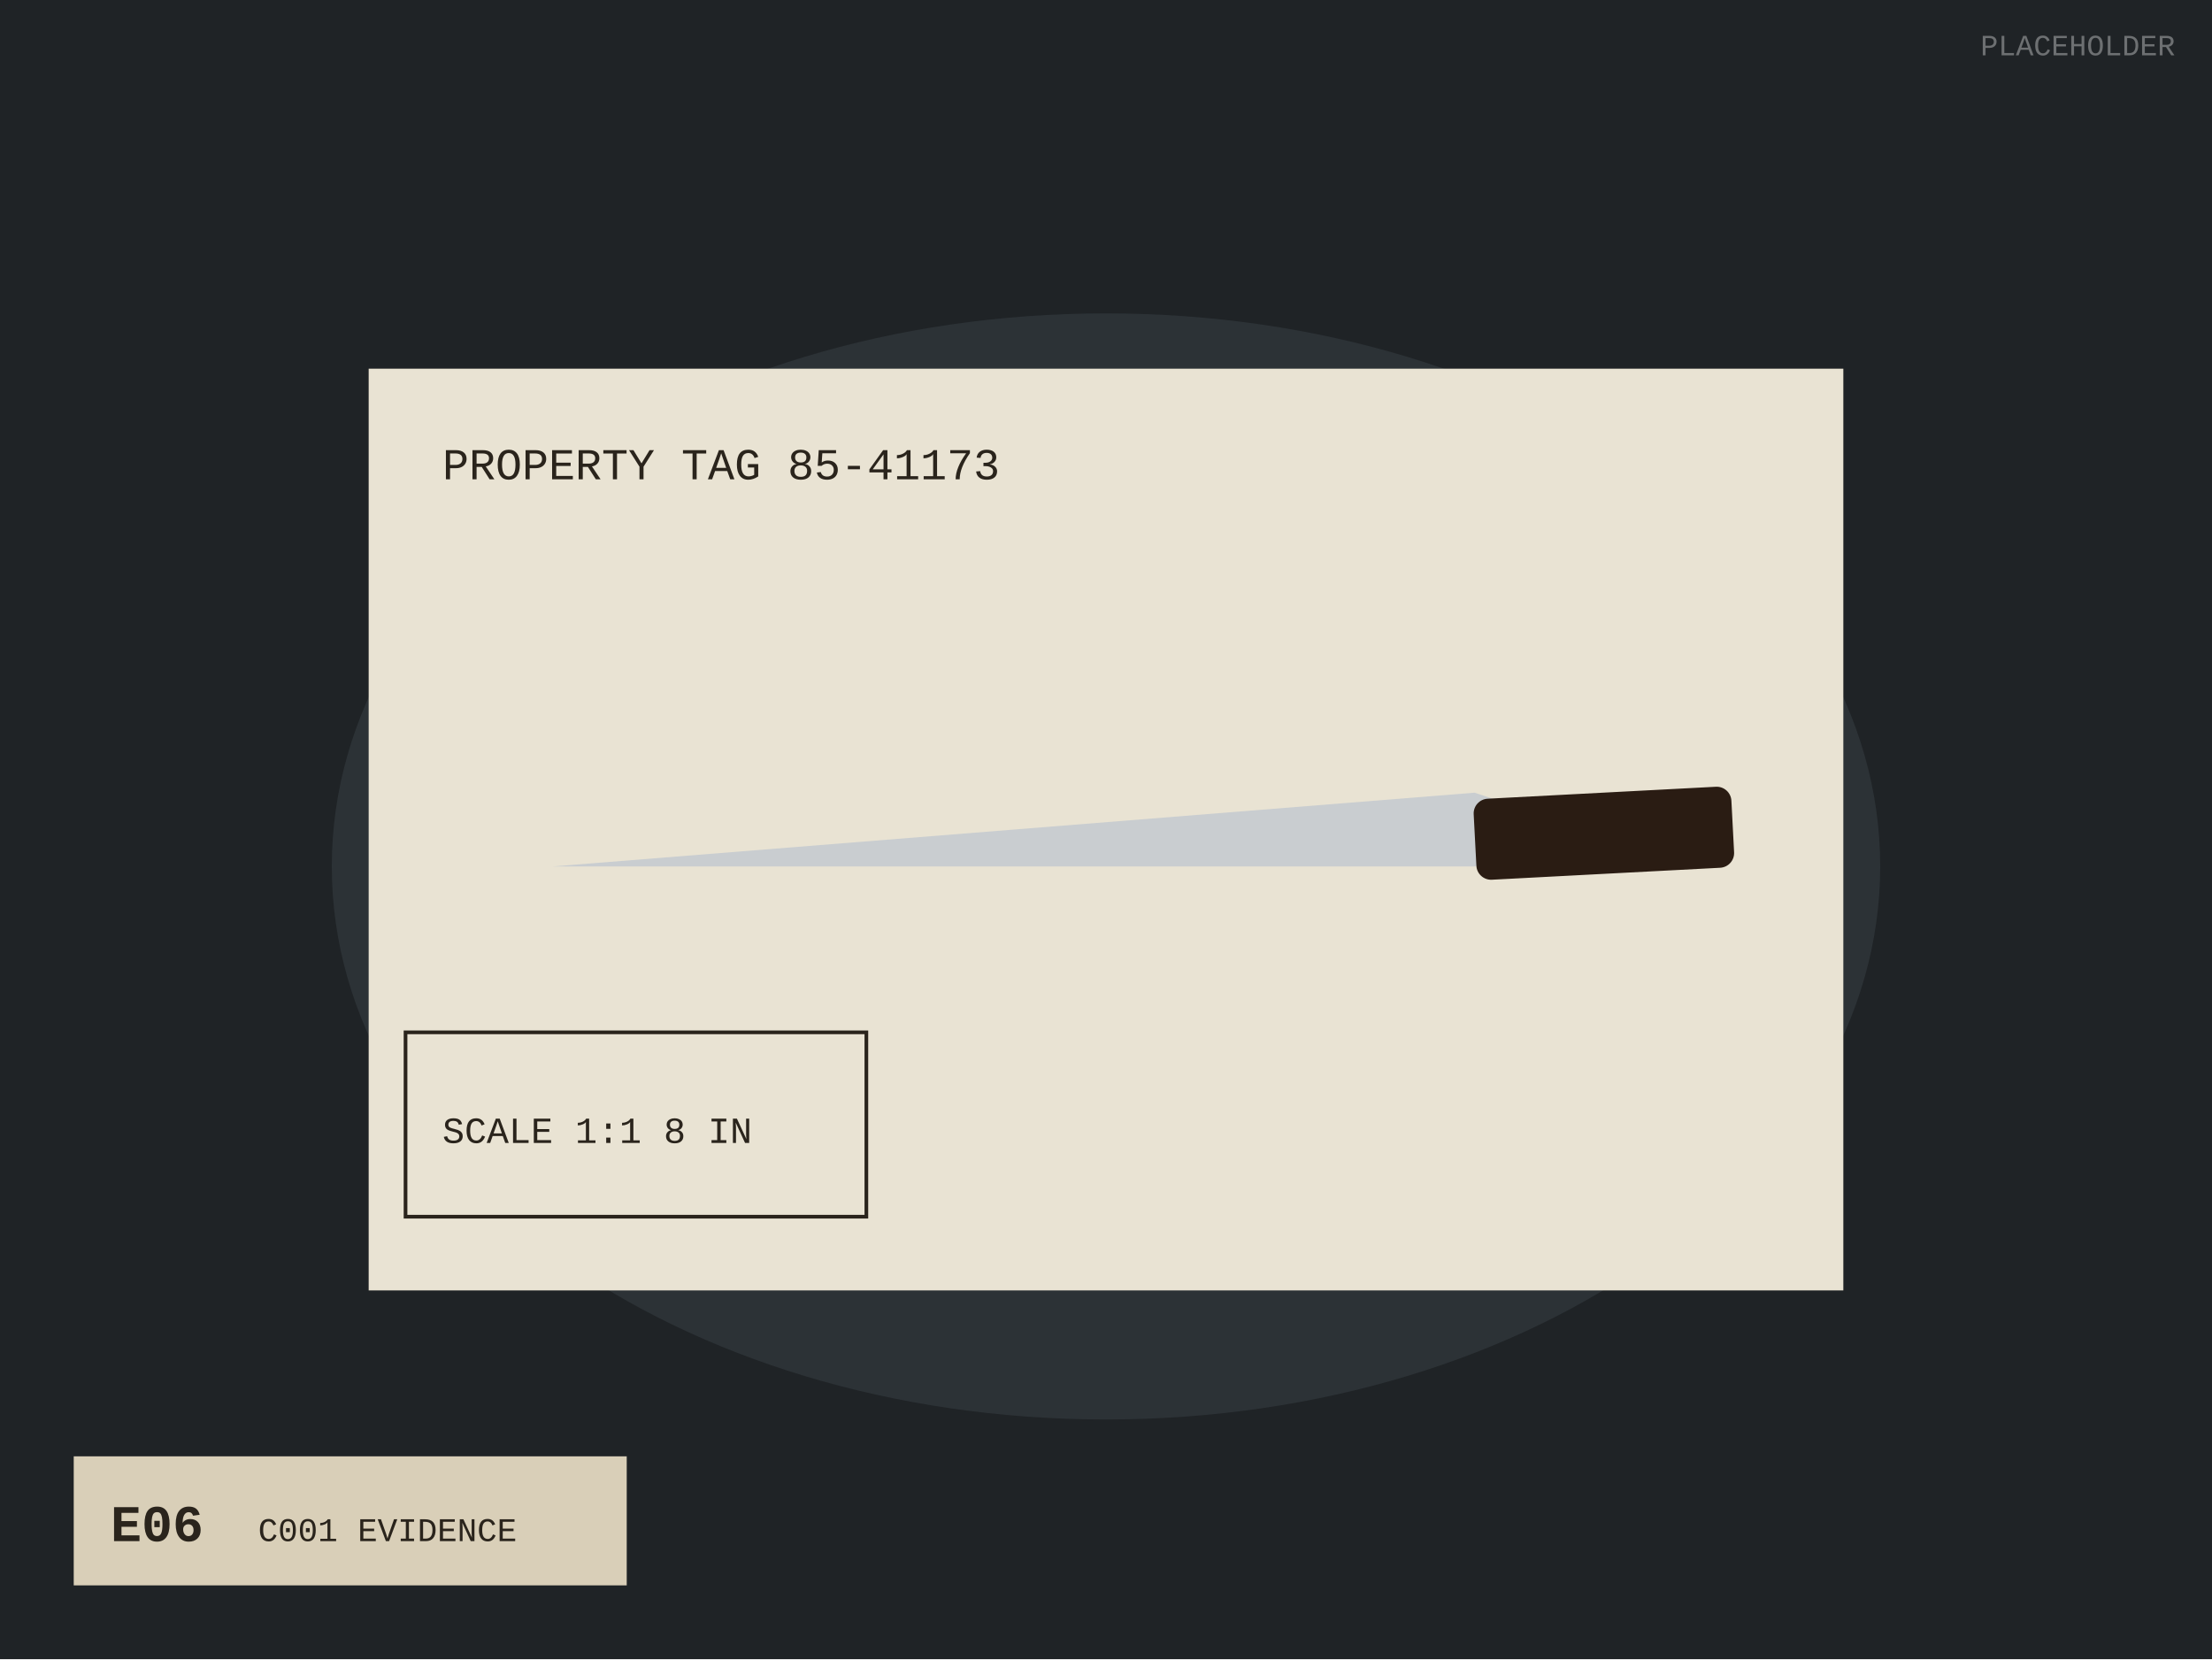
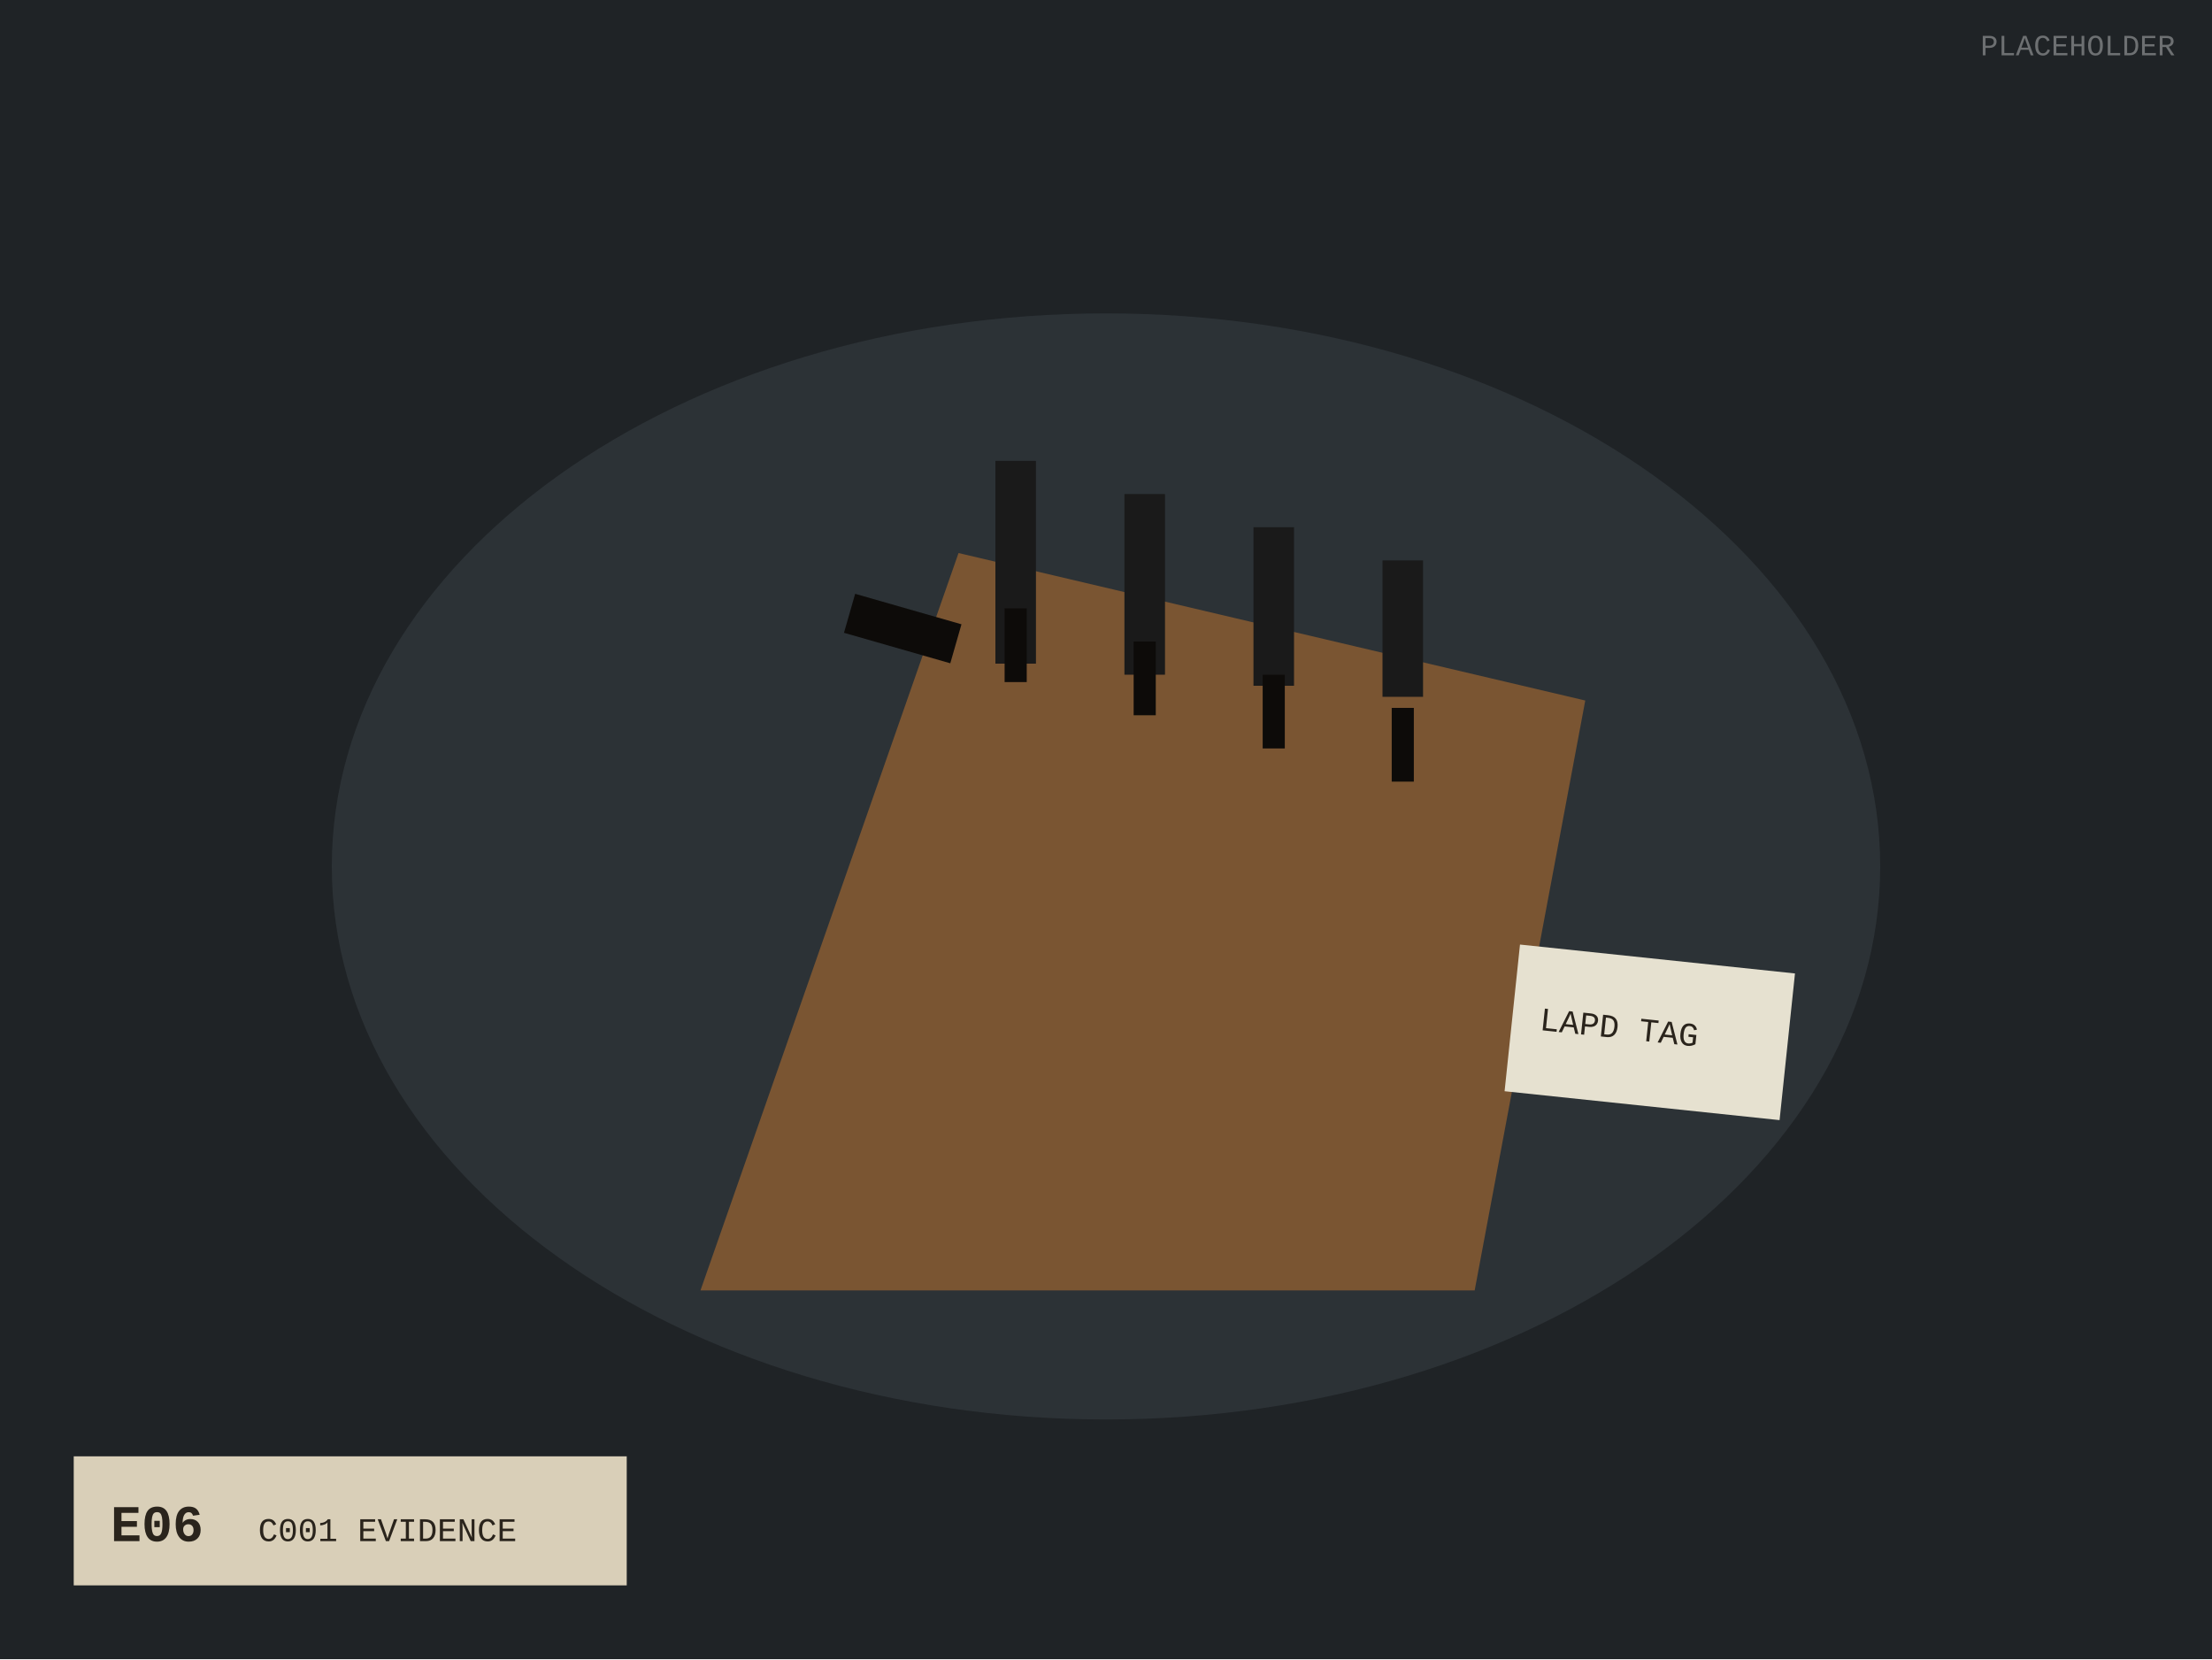
<svg xmlns="http://www.w3.org/2000/svg" viewBox="0 0 1200 900" width="1200" height="900">
  <rect width="1200" height="900" fill="#1f2326" />
  <ellipse cx="600" cy="470" rx="420" ry="300" fill="#2c3236" />
-   <rect x="200" y="200" width="800" height="500" fill="#e9e3d3" />
-   <path d="M300 470 L800 430 L860 450 L800 470 Z" fill="#c9cdd0" />
-   <rect x="800" y="430" width="140" height="44" rx="8" fill="#2a1c13" transform="rotate(-3 870 450)" />
-   <text x="240" y="260" font-family="Courier New" font-size="24" fill="#2a241c">PROPERTY TAG 85-41173</text>
-   <rect x="220" y="560" width="250" height="100" fill="none" stroke="#2a241c" stroke-width="2" />
-   <text x="240" y="620" font-family="Courier New" font-size="20" fill="#2a241c">SCALE 1:1  8 IN</text>
+   <path d="M380 700 L520 300 L860 380 L800 700 Z" fill="#7a5532" />
+   <rect x="540" y="250" width="22" height="110" fill="#1a1a1a" />
+   <rect x="545" y="330" width="12" height="40" fill="#0d0b09" />
+   <rect x="610" y="268" width="22" height="98" fill="#1a1a1a" />
+   <rect x="615" y="348" width="12" height="40" fill="#0d0b09" />
+   <rect x="680" y="286" width="22" height="86" fill="#1a1a1a" />
+   <rect x="685" y="366" width="12" height="40" fill="#0d0b09" />
+   <rect x="750" y="304" width="22" height="74" fill="#1a1a1a" />
+   <rect x="755" y="384" width="12" height="40" fill="#0d0b09" />
+   <rect x="460" y="330" width="60" height="22" fill="#0d0b09" transform="rotate(16 490 340)" />
+   <rect x="820" y="520" width="150" height="80" fill="#e6e1d0" transform="rotate(6 895 560)" />
+   <text x="835" y="565" font-family="Courier New" font-size="18" fill="#2a241c" transform="rotate(6 895 560)">LAPD TAG</text>
  <rect x="40" y="790" width="300" height="70" fill="#d9cfb8" />
  <text x="60" y="836" font-family="Courier New, monospace" font-size="28" font-weight="bold" fill="#2a241c">E06</text>
  <text x="140" y="836" font-family="Courier New, monospace" font-size="18" fill="#2a241c">C001 EVIDENCE</text>
  <text x="1180" y="30" text-anchor="end" font-family="Courier New, monospace" font-size="16" fill="#fff" opacity="0.35">PLACEHOLDER</text>
</svg>
